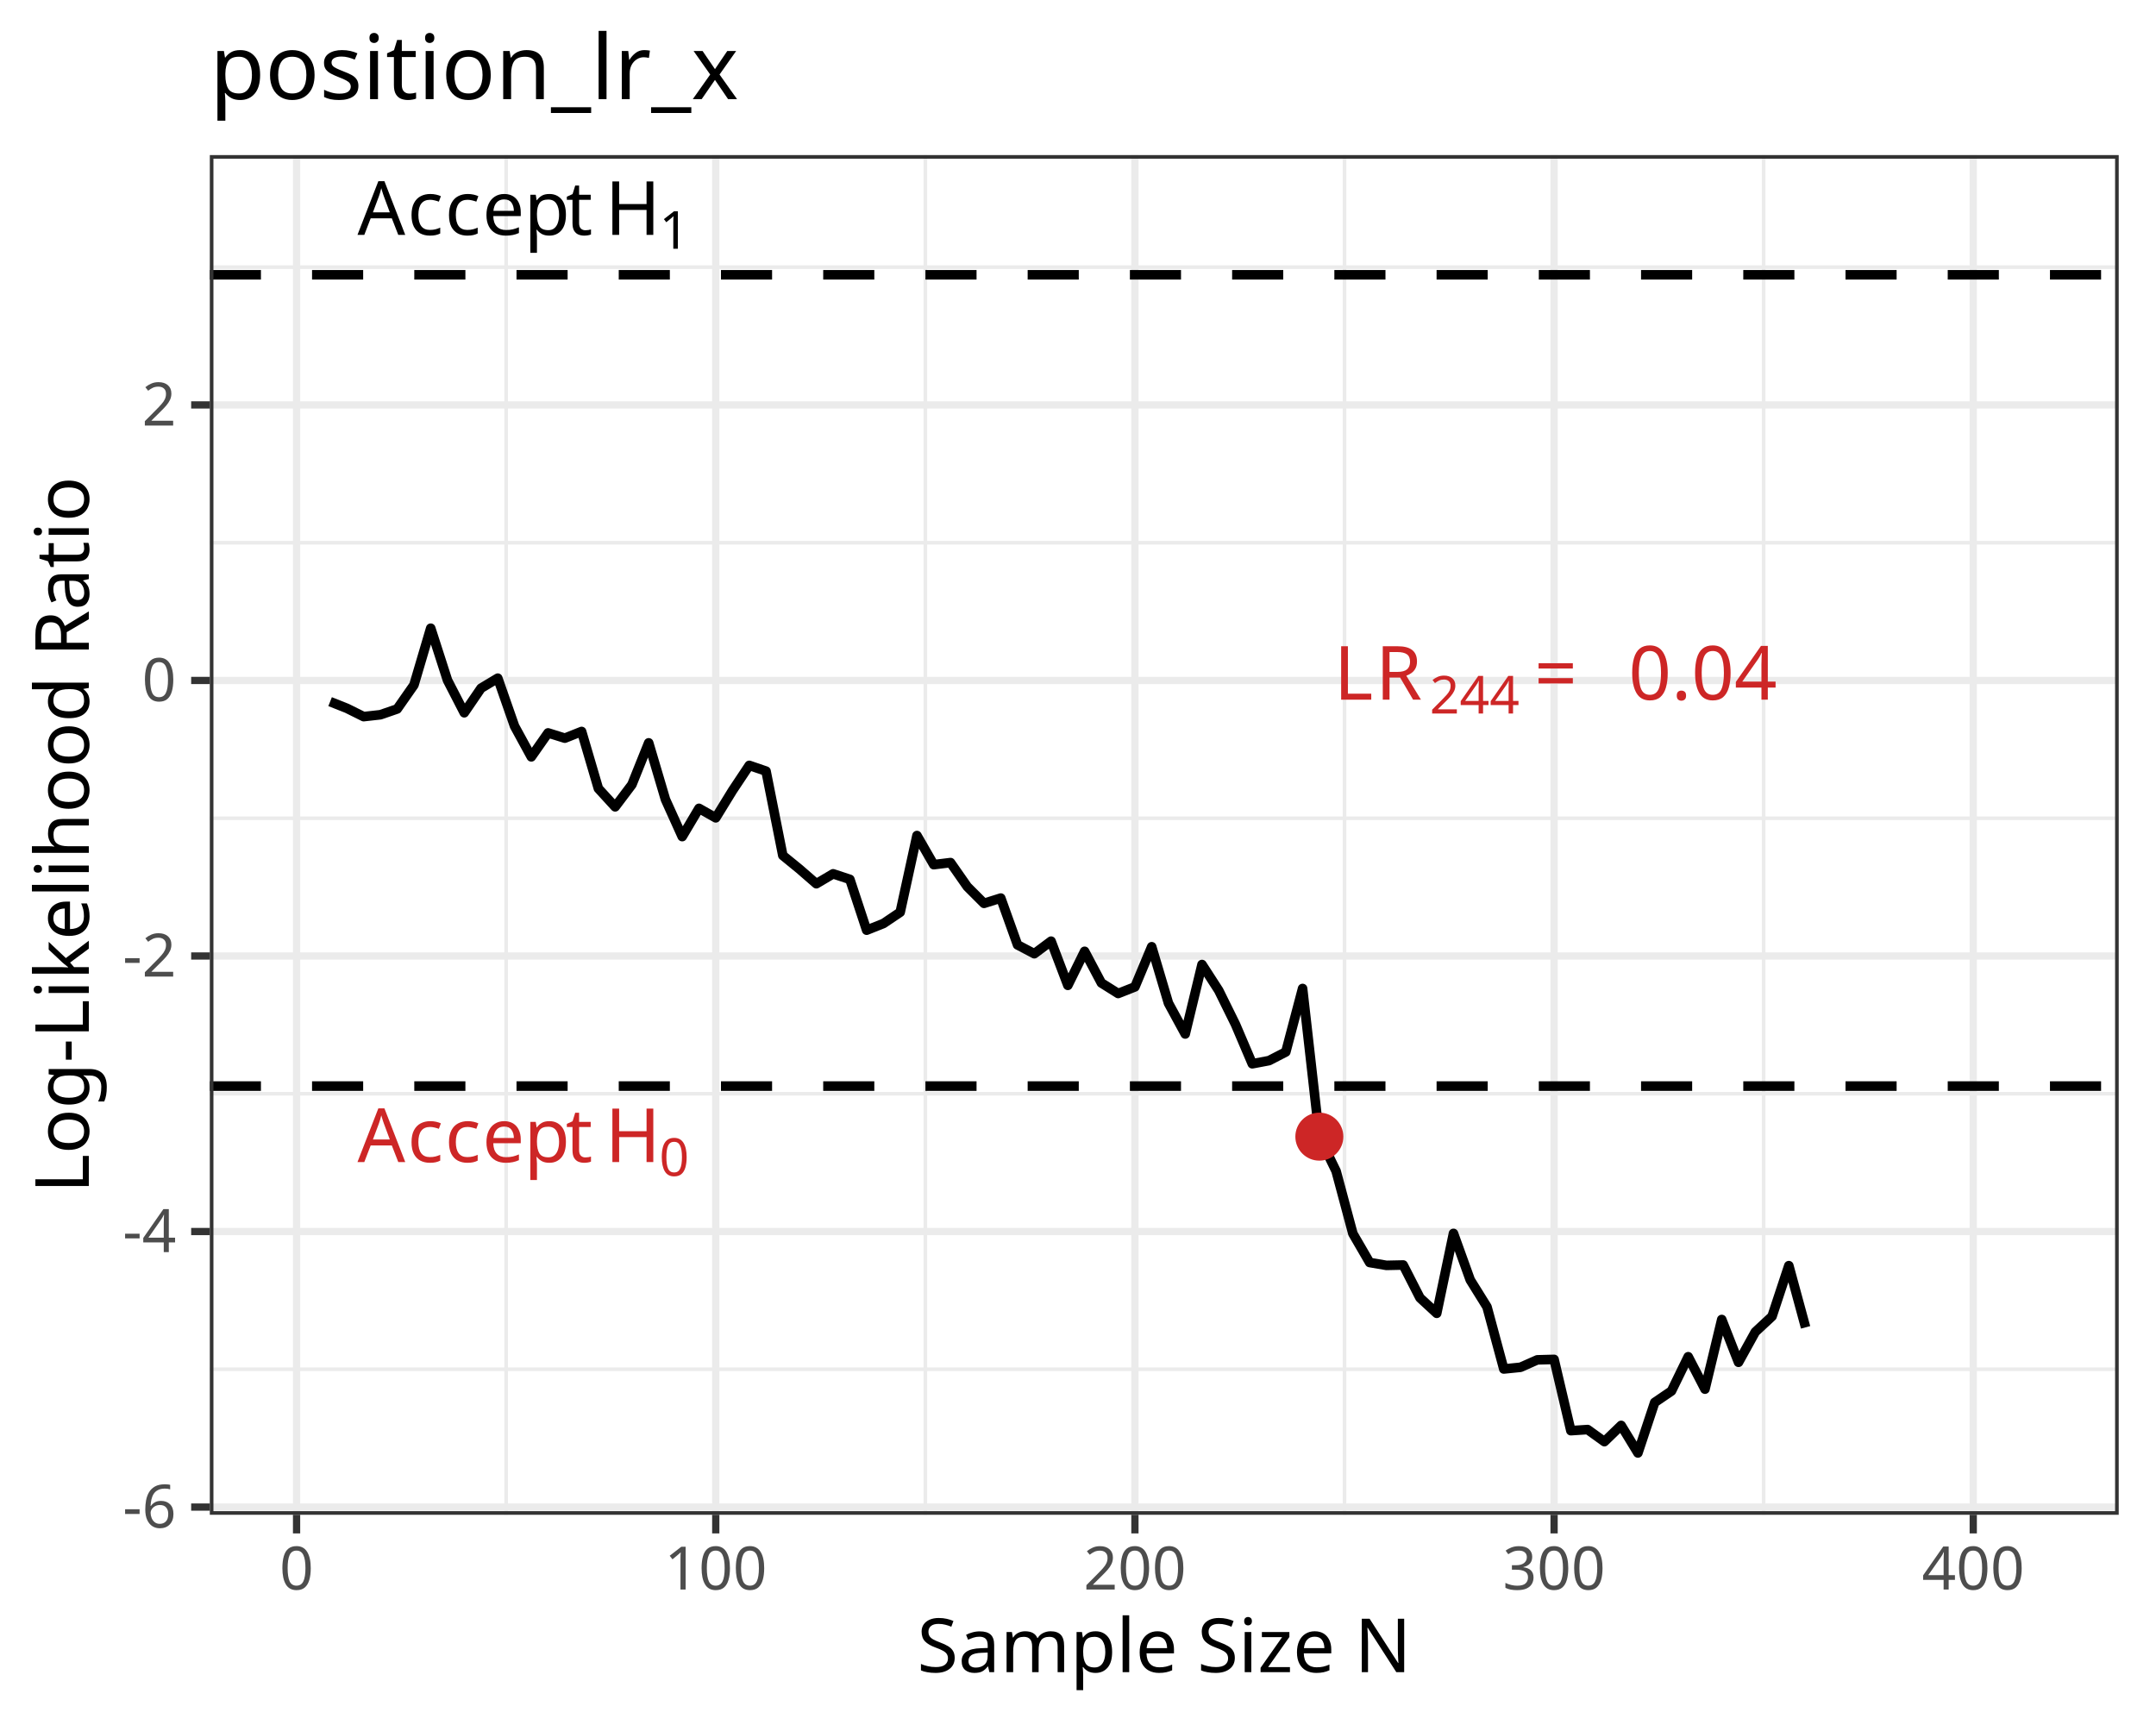
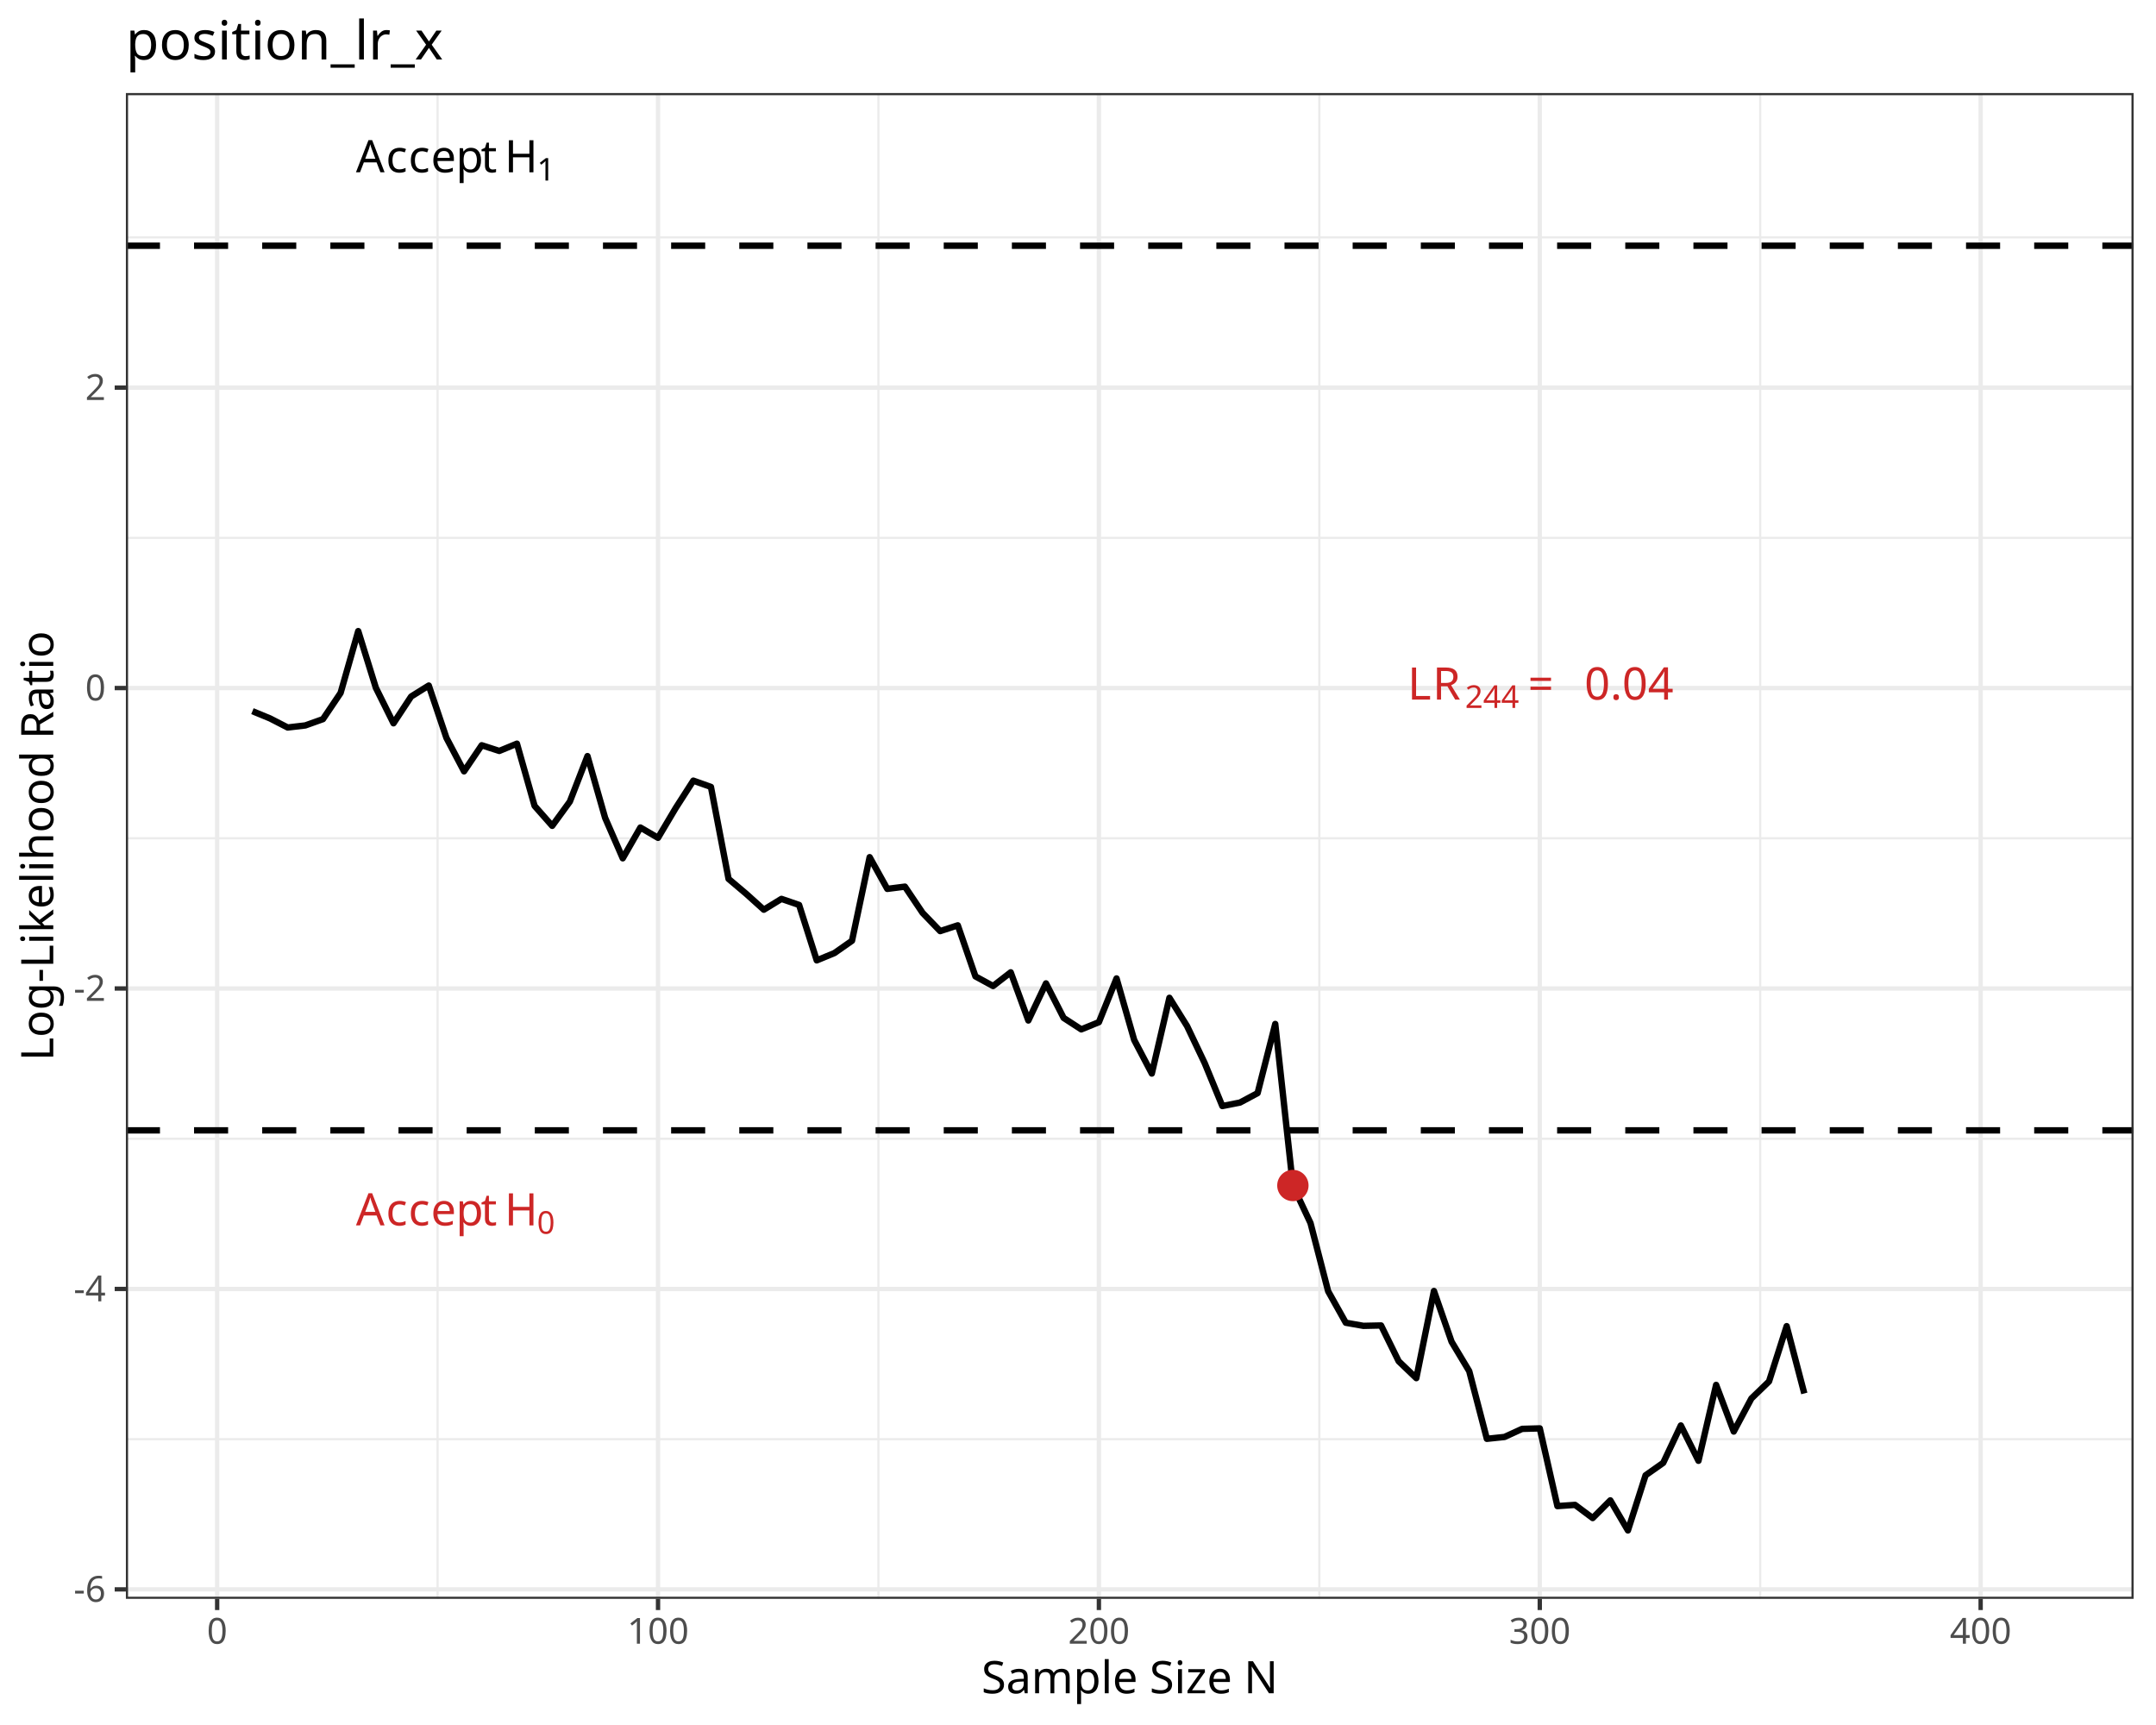
<svg xmlns="http://www.w3.org/2000/svg" class="svglite" data-engine-version="2.0" width="720.00pt" height="576.00pt" viewBox="0 0 720.00 576.00">
  <defs>
    <style type="text/css">
    .svglite line, .svglite polyline, .svglite polygon, .svglite path, .svglite rect, .svglite circle {
      fill: none;
      stroke: #000000;
      stroke-linecap: round;
      stroke-linejoin: round;
      stroke-miterlimit: 10.00;
    }
  </style>
  </defs>
  <rect width="100%" height="100%" style="stroke: none; fill: #FFFFFF;" />
  <defs>
    <clipPath id="cpMC4wMHw3MjAuMDB8MC4wMHw1NzYuMDA=">
      <rect x="0.00" y="0.00" width="720.00" height="576.00" />
    </clipPath>
  </defs>
  <g clip-path="url(#cpMC4wMHw3MjAuMDB8MC4wMHw1NzYuMDA=)">
-     <rect x="0.00" y="0.00" width="720.00" height="576.00" style="stroke-width: 2.42; stroke: #FFFFFF; fill: #FFFFFF;" />
+     <rect x="-0" y="0.00" width="720.00" height="576.00" style="stroke-width: 1.45; stroke: #FFFFFF; fill: #FFFFFF;" />
  </g>
  <defs>
-     <clipPath id="cpNzAuMDd8NzA3LjU1fDUxLjc4fDUwNS44MA==">
-       <rect x="70.07" y="51.78" width="637.48" height="454.02" />
+     <clipPath id="cpNDIuMDR8NzEyLjUzfDMxLjA3fDUzMy44OA==">
+       <rect x="42.04" y="31.07" width="670.49" height="502.81" />
    </clipPath>
  </defs>
-   <g clip-path="url(#cpNzAuMDd8NzA3LjU1fDUxLjc4fDUwNS44MA==)">
-     <rect x="70.07" y="51.78" width="637.48" height="454.02" style="stroke-width: 2.42; stroke: none; fill: #FFFFFF;" />
-     <polyline points="70.07,457.22 707.55,457.22 " style="stroke-width: 1.21; stroke: #EBEBEB; stroke-linecap: butt;" />
-     <polyline points="70.07,365.22 707.55,365.22 " style="stroke-width: 1.21; stroke: #EBEBEB; stroke-linecap: butt;" />
-     <polyline points="70.07,273.22 707.55,273.22 " style="stroke-width: 1.21; stroke: #EBEBEB; stroke-linecap: butt;" />
-     <polyline points="70.07,181.21 707.55,181.21 " style="stroke-width: 1.21; stroke: #EBEBEB; stroke-linecap: butt;" />
-     <polyline points="70.07,89.21 707.55,89.21 " style="stroke-width: 1.21; stroke: #EBEBEB; stroke-linecap: butt;" />
-     <polyline points="169.03,505.80 169.03,51.78 " style="stroke-width: 1.21; stroke: #EBEBEB; stroke-linecap: butt;" />
-     <polyline points="309.02,505.80 309.02,51.78 " style="stroke-width: 1.21; stroke: #EBEBEB; stroke-linecap: butt;" />
-     <polyline points="449.00,505.80 449.00,51.78 " style="stroke-width: 1.21; stroke: #EBEBEB; stroke-linecap: butt;" />
-     <polyline points="588.98,505.80 588.98,51.78 " style="stroke-width: 1.21; stroke: #EBEBEB; stroke-linecap: butt;" />
-     <polyline points="70.07,503.23 707.55,503.23 " style="stroke-width: 2.42; stroke: #EBEBEB; stroke-linecap: butt;" />
-     <polyline points="70.07,411.22 707.55,411.22 " style="stroke-width: 2.42; stroke: #EBEBEB; stroke-linecap: butt;" />
-     <polyline points="70.07,319.22 707.55,319.22 " style="stroke-width: 2.42; stroke: #EBEBEB; stroke-linecap: butt;" />
-     <polyline points="70.07,227.21 707.55,227.21 " style="stroke-width: 2.42; stroke: #EBEBEB; stroke-linecap: butt;" />
-     <polyline points="70.07,135.21 707.55,135.21 " style="stroke-width: 2.42; stroke: #EBEBEB; stroke-linecap: butt;" />
-     <polyline points="99.04,505.80 99.04,51.78 " style="stroke-width: 2.42; stroke: #EBEBEB; stroke-linecap: butt;" />
-     <polyline points="239.03,505.80 239.03,51.78 " style="stroke-width: 2.42; stroke: #EBEBEB; stroke-linecap: butt;" />
-     <polyline points="379.01,505.80 379.01,51.78 " style="stroke-width: 2.42; stroke: #EBEBEB; stroke-linecap: butt;" />
-     <polyline points="518.99,505.80 518.99,51.78 " style="stroke-width: 2.42; stroke: #EBEBEB; stroke-linecap: butt;" />
-     <polyline points="658.97,505.80 658.97,51.78 " style="stroke-width: 2.42; stroke: #EBEBEB; stroke-linecap: butt;" />
-     <polyline points="110.24,234.29 115.84,236.51 121.44,239.29 127.04,238.66 132.64,236.73 138.24,228.72 143.84,209.77 149.44,227.14 155.04,238.00 160.64,229.81 166.23,226.45 171.83,242.47 177.43,252.72 183.03,244.73 188.63,246.48 194.23,244.25 199.83,263.29 205.43,269.41 211.03,261.99 216.63,248.05 222.23,266.96 227.83,279.35 233.43,269.92 239.03,273.08 244.62,263.98 250.22,255.57 255.82,257.49 261.42,285.65 267.02,290.22 272.62,295.09 278.22,291.78 283.82,293.63 289.42,310.60 295.02,308.37 300.62,304.60 306.22,279.00 311.82,288.72 317.42,288.03 323.02,296.05 328.61,301.64 334.21,299.88 339.81,315.51 345.41,318.45 351.01,314.27 356.61,329.02 362.21,317.66 367.81,328.22 373.41,331.74 379.01,329.53 384.61,316.13 390.21,334.98 395.81,345.26 401.41,322.07 407.00,330.73 412.60,342.08 418.20,355.21 423.80,354.15 429.40,351.26 435.00,330.07 440.60,379.54 446.20,391.06 451.80,411.93 457.40,421.57 463.00,422.52 468.60,422.40 474.20,433.36 479.80,438.53 485.39,411.85 490.99,427.39 496.59,436.39 502.19,457.12 507.79,456.55 513.39,454.07 518.99,453.92 524.59,477.72 530.19,477.35 535.79,481.38 541.39,475.96 546.99,485.16 552.59,468.29 558.19,464.48 563.78,453.03 569.38,463.85 574.98,440.60 580.58,454.89 586.18,444.76 591.78,439.55 597.38,422.62 602.98,443.22 " style="stroke-width: 3.20; stroke-linecap: butt;" />
-     <line x1="70.07" y1="91.76" x2="707.55" y2="91.76" style="stroke-width: 3.20; stroke-dasharray: 17.07,17.07; stroke-linecap: butt;" />
-     <line x1="70.07" y1="362.66" x2="707.55" y2="362.66" style="stroke-width: 3.20; stroke-dasharray: 17.07,17.07; stroke-linecap: butt;" />
-     <circle cx="440.60" cy="379.54" r="7.21" style="stroke-width: 1.61; stroke: #CD2626; fill: #CD2626;" />
-     <text x="445.46" y="233.63" style="font-size: 25.00px; fill: #CD2626; font-family: sans;" textLength="13.90px" lengthAdjust="spacingAndGlyphs">L</text>
-     <text x="459.36" y="233.63" style="font-size: 25.00px; fill: #CD2626; font-family: sans;" textLength="18.06px" lengthAdjust="spacingAndGlyphs">R</text>
-     <text x="477.42" y="238.26" style="font-size: 17.50px; fill: #CD2626; font-family: sans;" textLength="29.20px" lengthAdjust="spacingAndGlyphs">244</text>
-     <text x="512.41" y="233.63" style="font-size: 25.00px; fill: #CD2626; font-family: sans;" textLength="19.41px" lengthAdjust="spacingAndGlyphs">=</text>
-     <text x="537.61" y="233.63" style="font-size: 25.00px; fill: #CD2626; font-family: sans;" textLength="6.25px" lengthAdjust="spacingAndGlyphs"> </text>
-     <text x="543.86" y="233.63" style="font-size: 25.00px; fill: #CD2626; font-family: sans;" textLength="48.66px" lengthAdjust="spacingAndGlyphs">0.04</text>
-     <text x="119.38" y="78.43" style="font-size: 25.00px; font-family: sans;" textLength="16.68px" lengthAdjust="spacingAndGlyphs">A</text>
-     <text x="136.06" y="78.43" style="font-size: 25.00px; font-family: sans;" textLength="12.51px" lengthAdjust="spacingAndGlyphs">c</text>
-     <text x="148.57" y="78.43" style="font-size: 25.00px; font-family: sans;" textLength="12.51px" lengthAdjust="spacingAndGlyphs">c</text>
-     <text x="161.08" y="78.43" style="font-size: 25.00px; font-family: sans;" textLength="13.90px" lengthAdjust="spacingAndGlyphs">e</text>
-     <text x="174.99" y="78.43" style="font-size: 25.00px; font-family: sans;" textLength="13.90px" lengthAdjust="spacingAndGlyphs">p</text>
-     <text x="188.89" y="78.43" style="font-size: 25.00px; font-family: sans;" textLength="6.94px" lengthAdjust="spacingAndGlyphs">t</text>
-     <text x="195.84" y="78.43" style="font-size: 25.00px; font-family: sans;" textLength="6.25px" lengthAdjust="spacingAndGlyphs"> </text>
-     <text x="202.09" y="78.43" style="font-size: 25.00px; font-family: sans;" textLength="18.06px" lengthAdjust="spacingAndGlyphs">H</text>
-     <text x="220.15" y="83.05" style="font-size: 17.50px; font-family: sans;" textLength="9.73px" lengthAdjust="spacingAndGlyphs">1</text>
-     <text x="119.38" y="388.02" style="font-size: 25.00px; fill: #CD2626; font-family: sans;" textLength="16.68px" lengthAdjust="spacingAndGlyphs">A</text>
-     <text x="136.06" y="388.02" style="font-size: 25.00px; fill: #CD2626; font-family: sans;" textLength="12.51px" lengthAdjust="spacingAndGlyphs">c</text>
-     <text x="148.57" y="388.02" style="font-size: 25.00px; fill: #CD2626; font-family: sans;" textLength="12.51px" lengthAdjust="spacingAndGlyphs">c</text>
-     <text x="161.08" y="388.02" style="font-size: 25.00px; fill: #CD2626; font-family: sans;" textLength="13.90px" lengthAdjust="spacingAndGlyphs">e</text>
-     <text x="174.99" y="388.02" style="font-size: 25.00px; fill: #CD2626; font-family: sans;" textLength="13.90px" lengthAdjust="spacingAndGlyphs">p</text>
-     <text x="188.89" y="388.02" style="font-size: 25.00px; fill: #CD2626; font-family: sans;" textLength="6.94px" lengthAdjust="spacingAndGlyphs">t</text>
-     <text x="195.84" y="388.02" style="font-size: 25.00px; fill: #CD2626; font-family: sans;" textLength="6.25px" lengthAdjust="spacingAndGlyphs"> </text>
-     <text x="202.09" y="388.02" style="font-size: 25.00px; fill: #CD2626; font-family: sans;" textLength="18.06px" lengthAdjust="spacingAndGlyphs">H</text>
-     <text x="220.15" y="392.64" style="font-size: 17.50px; fill: #CD2626; font-family: sans;" textLength="9.73px" lengthAdjust="spacingAndGlyphs">0</text>
-     <rect x="70.07" y="51.78" width="637.48" height="454.02" style="stroke-width: 2.42; stroke: #333333;" />
+   <g clip-path="url(#cpNDIuMDR8NzEyLjUzfDMxLjA3fDUzMy44OA==)">
+     <rect x="42.04" y="31.07" width="670.49" height="502.81" style="stroke-width: 1.45; stroke: none; fill: #FFFFFF;" />
+     <polyline points="42.04,480.56 712.53,480.56 " style="stroke-width: 0.73; stroke: #EBEBEB; stroke-linecap: butt;" />
+     <polyline points="42.04,380.24 712.53,380.24 " style="stroke-width: 0.73; stroke: #EBEBEB; stroke-linecap: butt;" />
+     <polyline points="42.04,279.91 712.53,279.91 " style="stroke-width: 0.73; stroke: #EBEBEB; stroke-linecap: butt;" />
+     <polyline points="42.04,179.59 712.53,179.59 " style="stroke-width: 0.73; stroke: #EBEBEB; stroke-linecap: butt;" />
+     <polyline points="42.04,79.26 712.53,79.26 " style="stroke-width: 0.73; stroke: #EBEBEB; stroke-linecap: butt;" />
+     <polyline points="146.13,533.88 146.13,31.07 " style="stroke-width: 0.73; stroke: #EBEBEB; stroke-linecap: butt;" />
+     <polyline points="293.36,533.88 293.36,31.07 " style="stroke-width: 0.73; stroke: #EBEBEB; stroke-linecap: butt;" />
+     <polyline points="440.59,533.88 440.59,31.07 " style="stroke-width: 0.73; stroke: #EBEBEB; stroke-linecap: butt;" />
+     <polyline points="587.82,533.88 587.82,31.07 " style="stroke-width: 0.73; stroke: #EBEBEB; stroke-linecap: butt;" />
+     <polyline points="42.04,530.72 712.53,530.72 " style="stroke-width: 1.45; stroke: #EBEBEB; stroke-linecap: butt;" />
+     <polyline points="42.04,430.40 712.53,430.40 " style="stroke-width: 1.45; stroke: #EBEBEB; stroke-linecap: butt;" />
+     <polyline points="42.04,330.07 712.53,330.07 " style="stroke-width: 1.45; stroke: #EBEBEB; stroke-linecap: butt;" />
+     <polyline points="42.04,229.75 712.53,229.75 " style="stroke-width: 1.45; stroke: #EBEBEB; stroke-linecap: butt;" />
+     <polyline points="42.04,129.43 712.53,129.43 " style="stroke-width: 1.45; stroke: #EBEBEB; stroke-linecap: butt;" />
+     <polyline points="72.52,533.88 72.52,31.07 " style="stroke-width: 1.45; stroke: #EBEBEB; stroke-linecap: butt;" />
+     <polyline points="219.75,533.88 219.75,31.07 " style="stroke-width: 1.45; stroke: #EBEBEB; stroke-linecap: butt;" />
+     <polyline points="366.98,533.88 366.98,31.07 " style="stroke-width: 1.45; stroke: #EBEBEB; stroke-linecap: butt;" />
+     <polyline points="514.21,533.88 514.21,31.07 " style="stroke-width: 1.45; stroke: #EBEBEB; stroke-linecap: butt;" />
+     <polyline points="661.44,533.88 661.44,31.07 " style="stroke-width: 1.45; stroke: #EBEBEB; stroke-linecap: butt;" />
+     <polyline points="84.30,237.47 90.18,239.89 96.07,242.92 101.96,242.23 107.85,240.13 113.74,231.39 119.63,210.73 125.52,229.67 131.41,241.52 137.30,232.58 143.19,228.91 149.08,246.38 154.97,257.56 160.86,248.85 166.74,250.75 172.63,248.32 178.52,269.09 184.41,275.76 190.30,267.67 196.19,252.47 202.08,273.09 207.97,286.60 213.86,276.32 219.75,279.76 225.64,269.84 231.53,260.67 237.42,262.76 243.30,293.47 249.19,298.45 255.08,303.76 260.97,300.15 266.86,302.17 272.75,320.68 278.64,318.25 284.53,314.13 290.42,286.22 296.31,296.81 302.20,296.06 308.09,304.81 313.97,310.91 319.86,308.98 325.75,326.03 331.64,329.24 337.53,324.67 343.42,340.76 349.31,328.37 355.20,339.89 361.09,343.72 366.98,341.32 372.87,326.71 378.76,347.26 384.65,358.47 390.53,333.18 396.42,342.62 402.31,355.00 408.20,369.32 414.09,368.16 419.98,365.01 425.87,341.91 431.76,395.85 437.65,408.41 443.54,431.17 449.43,441.68 455.32,442.72 461.21,442.59 467.09,454.54 472.98,460.18 478.87,431.08 484.76,448.03 490.65,457.84 496.54,480.44 502.43,479.82 508.32,477.12 514.21,476.95 520.10,502.91 525.99,502.50 531.88,506.90 537.77,500.99 543.65,511.03 549.54,492.62 555.43,488.47 561.32,475.98 567.21,487.78 573.10,462.43 578.99,478.01 584.88,466.97 590.77,461.28 596.66,442.82 602.55,465.29 " style="stroke-width: 2.13; stroke-linecap: butt;" />
+     <line x1="42.04" y1="82.05" x2="712.53" y2="82.05" style="stroke-width: 2.13; stroke-dasharray: 11.38,11.38; stroke-linecap: butt;" />
+     <line x1="42.04" y1="377.45" x2="712.53" y2="377.45" style="stroke-width: 2.13; stroke-dasharray: 11.38,11.38; stroke-linecap: butt;" />
+     <circle cx="431.76" cy="395.85" r="4.75" style="stroke-width: 0.97; stroke: #CD2626; fill: #CD2626;" />
+     <text x="470.09" y="233.60" style="font-size: 15.00px; fill: #CD2626; font-family: sans;" textLength="8.34px" lengthAdjust="spacingAndGlyphs">L</text>
+     <text x="478.43" y="233.60" style="font-size: 15.00px; fill: #CD2626; font-family: sans;" textLength="10.84px" lengthAdjust="spacingAndGlyphs">R</text>
+     <text x="489.27" y="236.38" style="font-size: 10.50px; fill: #CD2626; font-family: sans;" textLength="17.52px" lengthAdjust="spacingAndGlyphs">244</text>
+     <text x="510.26" y="233.60" style="font-size: 15.00px; fill: #CD2626; font-family: sans;" textLength="11.65px" lengthAdjust="spacingAndGlyphs">=</text>
+     <text x="525.38" y="233.60" style="font-size: 15.00px; fill: #CD2626; font-family: sans;" textLength="3.75px" lengthAdjust="spacingAndGlyphs"> </text>
+     <text x="529.13" y="233.60" style="font-size: 15.00px; fill: #CD2626; font-family: sans;" textLength="29.20px" lengthAdjust="spacingAndGlyphs">0.04</text>
+     <text x="118.87" y="57.53" style="font-size: 15.00px; font-family: sans;" textLength="10.01px" lengthAdjust="spacingAndGlyphs">A</text>
+     <text x="128.88" y="57.53" style="font-size: 15.00px; font-family: sans;" textLength="7.51px" lengthAdjust="spacingAndGlyphs">c</text>
+     <text x="136.38" y="57.53" style="font-size: 15.00px; font-family: sans;" textLength="7.51px" lengthAdjust="spacingAndGlyphs">c</text>
+     <text x="143.89" y="57.53" style="font-size: 15.00px; font-family: sans;" textLength="8.34px" lengthAdjust="spacingAndGlyphs">e</text>
+     <text x="152.23" y="57.53" style="font-size: 15.00px; font-family: sans;" textLength="8.34px" lengthAdjust="spacingAndGlyphs">p</text>
+     <text x="160.58" y="57.53" style="font-size: 15.00px; font-family: sans;" textLength="4.17px" lengthAdjust="spacingAndGlyphs">t</text>
+     <text x="164.74" y="57.53" style="font-size: 15.00px; font-family: sans;" textLength="3.75px" lengthAdjust="spacingAndGlyphs"> </text>
+     <text x="168.50" y="57.53" style="font-size: 15.00px; font-family: sans;" textLength="10.84px" lengthAdjust="spacingAndGlyphs">H</text>
+     <text x="179.33" y="60.30" style="font-size: 10.50px; font-family: sans;" textLength="5.84px" lengthAdjust="spacingAndGlyphs">1</text>
+     <text x="118.87" y="409.18" style="font-size: 15.00px; fill: #CD2626; font-family: sans;" textLength="10.01px" lengthAdjust="spacingAndGlyphs">A</text>
+     <text x="128.88" y="409.18" style="font-size: 15.00px; fill: #CD2626; font-family: sans;" textLength="7.51px" lengthAdjust="spacingAndGlyphs">c</text>
+     <text x="136.38" y="409.18" style="font-size: 15.00px; fill: #CD2626; font-family: sans;" textLength="7.51px" lengthAdjust="spacingAndGlyphs">c</text>
+     <text x="143.89" y="409.18" style="font-size: 15.00px; fill: #CD2626; font-family: sans;" textLength="8.34px" lengthAdjust="spacingAndGlyphs">e</text>
+     <text x="152.23" y="409.18" style="font-size: 15.00px; fill: #CD2626; font-family: sans;" textLength="8.34px" lengthAdjust="spacingAndGlyphs">p</text>
+     <text x="160.58" y="409.18" style="font-size: 15.00px; fill: #CD2626; font-family: sans;" textLength="4.17px" lengthAdjust="spacingAndGlyphs">t</text>
+     <text x="164.74" y="409.18" style="font-size: 15.00px; fill: #CD2626; font-family: sans;" textLength="3.75px" lengthAdjust="spacingAndGlyphs"> </text>
+     <text x="168.50" y="409.18" style="font-size: 15.00px; fill: #CD2626; font-family: sans;" textLength="10.84px" lengthAdjust="spacingAndGlyphs">H</text>
+     <text x="179.33" y="411.96" style="font-size: 10.50px; fill: #CD2626; font-family: sans;" textLength="5.84px" lengthAdjust="spacingAndGlyphs">0</text>
+     <rect x="42.04" y="31.07" width="670.49" height="502.81" style="stroke-width: 1.45; stroke: #333333;" />
  </g>
  <g clip-path="url(#cpMC4wMHw3MjAuMDB8MC4wMHw1NzYuMDA=)">
-     <text x="58.86" y="510.11" text-anchor="end" style="font-size: 20.00px; fill: #4D4D4D; font-family: sans;" textLength="17.78px" lengthAdjust="spacingAndGlyphs">-6</text>
-     <text x="58.86" y="418.10" text-anchor="end" style="font-size: 20.00px; fill: #4D4D4D; font-family: sans;" textLength="17.78px" lengthAdjust="spacingAndGlyphs">-4</text>
-     <text x="58.86" y="326.10" text-anchor="end" style="font-size: 20.00px; fill: #4D4D4D; font-family: sans;" textLength="17.78px" lengthAdjust="spacingAndGlyphs">-2</text>
-     <text x="58.86" y="234.10" text-anchor="end" style="font-size: 20.00px; fill: #4D4D4D; font-family: sans;" textLength="11.12px" lengthAdjust="spacingAndGlyphs">0</text>
-     <text x="58.86" y="142.09" text-anchor="end" style="font-size: 20.00px; fill: #4D4D4D; font-family: sans;" textLength="11.12px" lengthAdjust="spacingAndGlyphs">2</text>
-     <polyline points="63.84,503.23 70.07,503.23 " style="stroke-width: 2.42; stroke: #333333; stroke-linecap: butt;" />
-     <polyline points="63.84,411.22 70.07,411.22 " style="stroke-width: 2.42; stroke: #333333; stroke-linecap: butt;" />
-     <polyline points="63.84,319.22 70.07,319.22 " style="stroke-width: 2.42; stroke: #333333; stroke-linecap: butt;" />
-     <polyline points="63.84,227.21 70.07,227.21 " style="stroke-width: 2.42; stroke: #333333; stroke-linecap: butt;" />
-     <polyline points="63.84,135.21 70.07,135.21 " style="stroke-width: 2.42; stroke: #333333; stroke-linecap: butt;" />
-     <polyline points="99.04,512.03 99.04,505.80 " style="stroke-width: 2.42; stroke: #333333; stroke-linecap: butt;" />
-     <polyline points="239.03,512.03 239.03,505.80 " style="stroke-width: 2.42; stroke: #333333; stroke-linecap: butt;" />
-     <polyline points="379.01,512.03 379.01,505.80 " style="stroke-width: 2.42; stroke: #333333; stroke-linecap: butt;" />
-     <polyline points="518.99,512.03 518.99,505.80 " style="stroke-width: 2.42; stroke: #333333; stroke-linecap: butt;" />
-     <polyline points="658.97,512.03 658.97,505.80 " style="stroke-width: 2.42; stroke: #333333; stroke-linecap: butt;" />
-     <text x="99.04" y="530.77" text-anchor="middle" style="font-size: 20.00px; fill: #4D4D4D; font-family: sans;" textLength="11.12px" lengthAdjust="spacingAndGlyphs">0</text>
-     <text x="239.03" y="530.77" text-anchor="middle" style="font-size: 20.00px; fill: #4D4D4D; font-family: sans;" textLength="33.37px" lengthAdjust="spacingAndGlyphs">100</text>
-     <text x="379.01" y="530.77" text-anchor="middle" style="font-size: 20.00px; fill: #4D4D4D; font-family: sans;" textLength="33.37px" lengthAdjust="spacingAndGlyphs">200</text>
-     <text x="518.99" y="530.77" text-anchor="middle" style="font-size: 20.00px; fill: #4D4D4D; font-family: sans;" textLength="33.37px" lengthAdjust="spacingAndGlyphs">300</text>
-     <text x="658.97" y="530.77" text-anchor="middle" style="font-size: 20.00px; fill: #4D4D4D; font-family: sans;" textLength="33.37px" lengthAdjust="spacingAndGlyphs">400</text>
-     <text x="388.81" y="558.36" text-anchor="middle" style="font-size: 25.00px; font-family: sans;" textLength="165.38px" lengthAdjust="spacingAndGlyphs">Sample Size N</text>
-     <text transform="translate(29.66,278.79) rotate(-90)" text-anchor="middle" style="font-size: 25.00px; font-family: sans;" textLength="227.94px" lengthAdjust="spacingAndGlyphs">Log-Likelihood Ratio</text>
-     <text x="70.07" y="33.10" style="font-size: 30.00px; font-family: sans;" textLength="168.44px" lengthAdjust="spacingAndGlyphs">position_lr_x</text>
+     <text x="35.32" y="534.85" text-anchor="end" style="font-size: 12.00px; fill: #4D4D4D; font-family: sans;" textLength="10.67px" lengthAdjust="spacingAndGlyphs">-6</text>
+     <text x="35.32" y="434.53" text-anchor="end" style="font-size: 12.00px; fill: #4D4D4D; font-family: sans;" textLength="10.67px" lengthAdjust="spacingAndGlyphs">-4</text>
+     <text x="35.32" y="334.20" text-anchor="end" style="font-size: 12.00px; fill: #4D4D4D; font-family: sans;" textLength="10.67px" lengthAdjust="spacingAndGlyphs">-2</text>
+     <text x="35.32" y="233.88" text-anchor="end" style="font-size: 12.00px; fill: #4D4D4D; font-family: sans;" textLength="6.67px" lengthAdjust="spacingAndGlyphs">0</text>
+     <text x="35.32" y="133.56" text-anchor="end" style="font-size: 12.00px; fill: #4D4D4D; font-family: sans;" textLength="6.67px" lengthAdjust="spacingAndGlyphs">2</text>
+     <polyline points="38.30,530.72 42.04,530.72 " style="stroke-width: 1.45; stroke: #333333; stroke-linecap: butt;" />
+     <polyline points="38.30,430.40 42.04,430.40 " style="stroke-width: 1.45; stroke: #333333; stroke-linecap: butt;" />
+     <polyline points="38.30,330.07 42.04,330.07 " style="stroke-width: 1.45; stroke: #333333; stroke-linecap: butt;" />
+     <polyline points="38.30,229.75 42.04,229.75 " style="stroke-width: 1.45; stroke: #333333; stroke-linecap: butt;" />
+     <polyline points="38.30,129.43 42.04,129.43 " style="stroke-width: 1.45; stroke: #333333; stroke-linecap: butt;" />
+     <polyline points="72.52,537.62 72.52,533.88 " style="stroke-width: 1.45; stroke: #333333; stroke-linecap: butt;" />
+     <polyline points="219.75,537.62 219.75,533.88 " style="stroke-width: 1.45; stroke: #333333; stroke-linecap: butt;" />
+     <polyline points="366.98,537.62 366.98,533.88 " style="stroke-width: 1.45; stroke: #333333; stroke-linecap: butt;" />
+     <polyline points="514.21,537.62 514.21,533.88 " style="stroke-width: 1.45; stroke: #333333; stroke-linecap: butt;" />
+     <polyline points="661.44,537.62 661.44,533.88 " style="stroke-width: 1.45; stroke: #333333; stroke-linecap: butt;" />
+     <text x="72.52" y="548.86" text-anchor="middle" style="font-size: 12.00px; fill: #4D4D4D; font-family: sans;" textLength="6.67px" lengthAdjust="spacingAndGlyphs">0</text>
+     <text x="219.75" y="548.86" text-anchor="middle" style="font-size: 12.00px; fill: #4D4D4D; font-family: sans;" textLength="20.02px" lengthAdjust="spacingAndGlyphs">100</text>
+     <text x="366.98" y="548.86" text-anchor="middle" style="font-size: 12.00px; fill: #4D4D4D; font-family: sans;" textLength="20.02px" lengthAdjust="spacingAndGlyphs">200</text>
+     <text x="514.21" y="548.86" text-anchor="middle" style="font-size: 12.00px; fill: #4D4D4D; font-family: sans;" textLength="20.02px" lengthAdjust="spacingAndGlyphs">300</text>
+     <text x="661.44" y="548.86" text-anchor="middle" style="font-size: 12.00px; fill: #4D4D4D; font-family: sans;" textLength="20.02px" lengthAdjust="spacingAndGlyphs">400</text>
+     <text x="377.28" y="565.41" text-anchor="middle" style="font-size: 15.00px; font-family: sans;" textLength="99.23px" lengthAdjust="spacingAndGlyphs">Sample Size N</text>
+     <text transform="translate(17.79,282.47) rotate(-90)" text-anchor="middle" style="font-size: 15.00px; font-family: sans;" textLength="136.76px" lengthAdjust="spacingAndGlyphs">Log-Likelihood Ratio</text>
+     <text x="42.04" y="19.86" style="font-size: 18.00px; font-family: sans;" textLength="101.07px" lengthAdjust="spacingAndGlyphs">position_lr_x</text>
  </g>
</svg>
